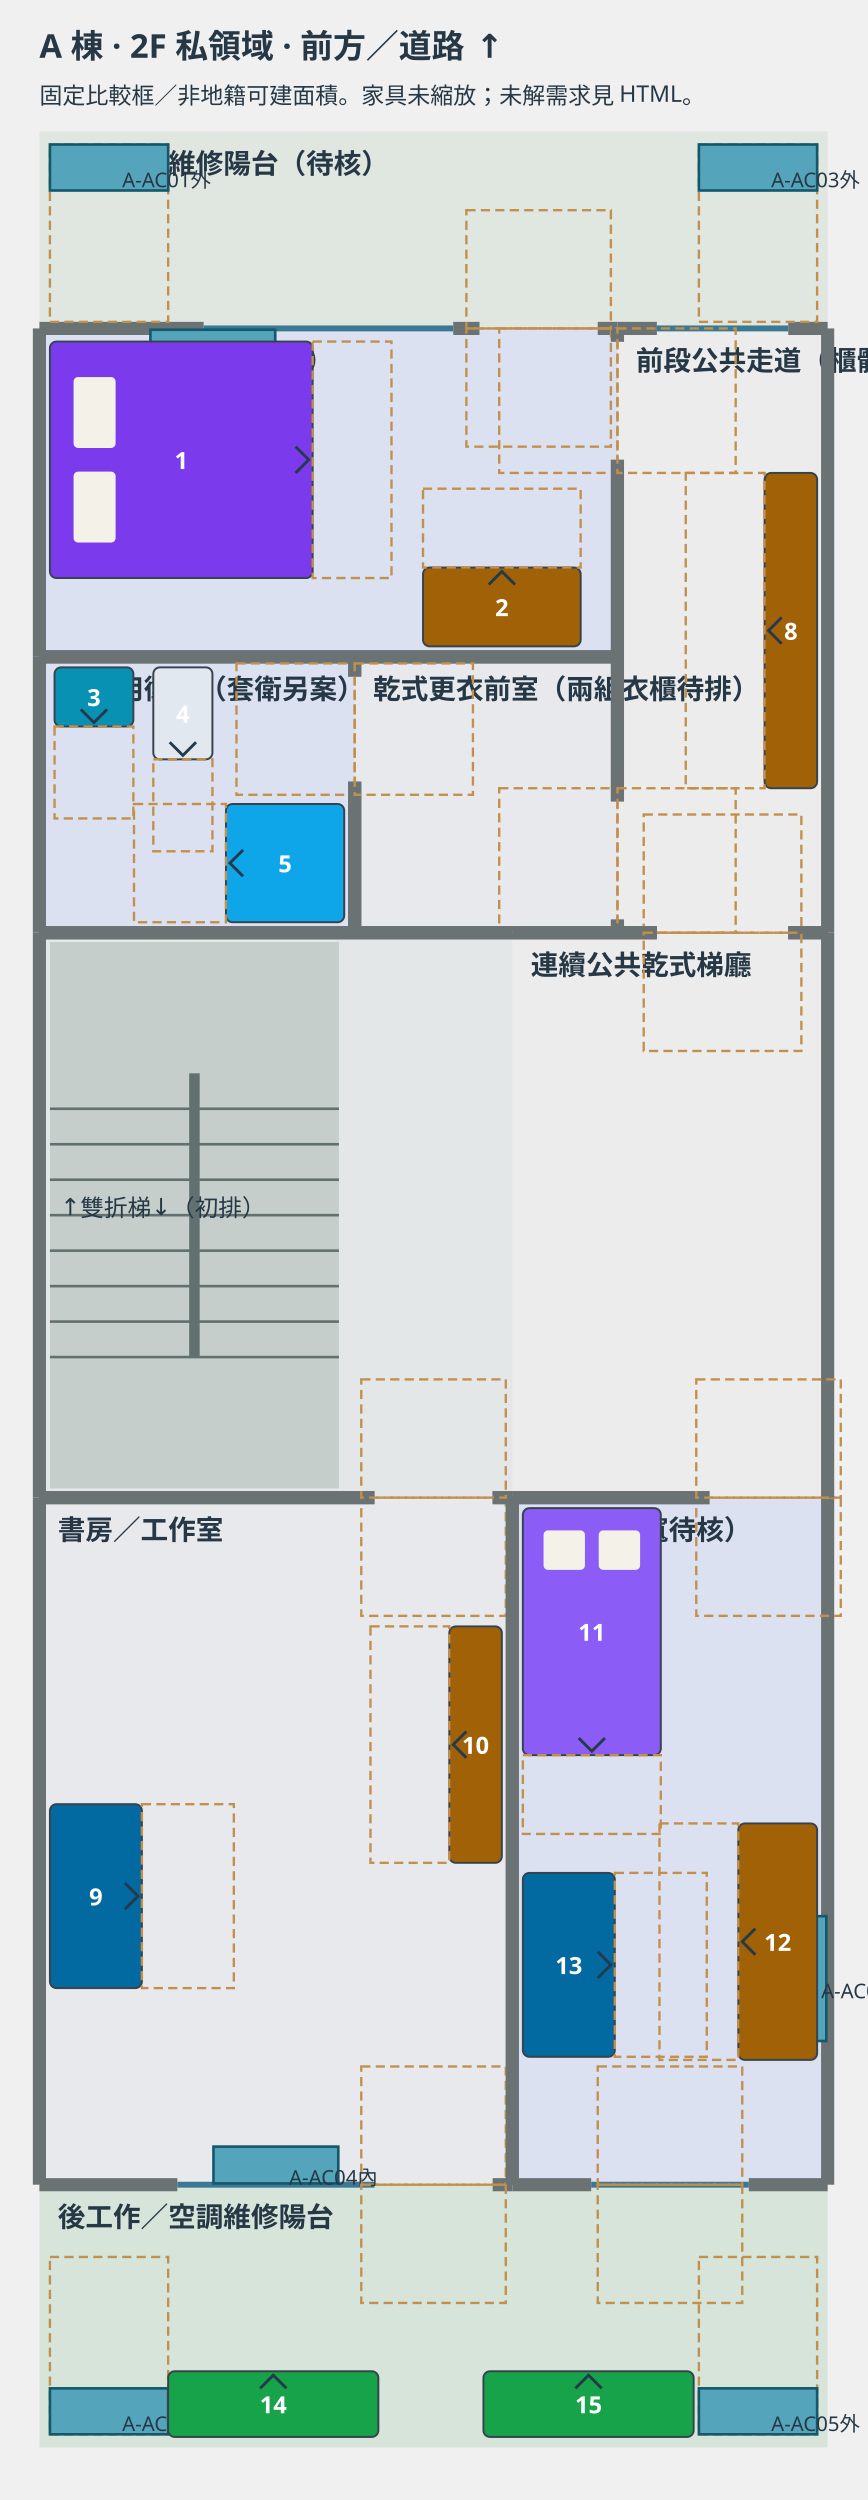
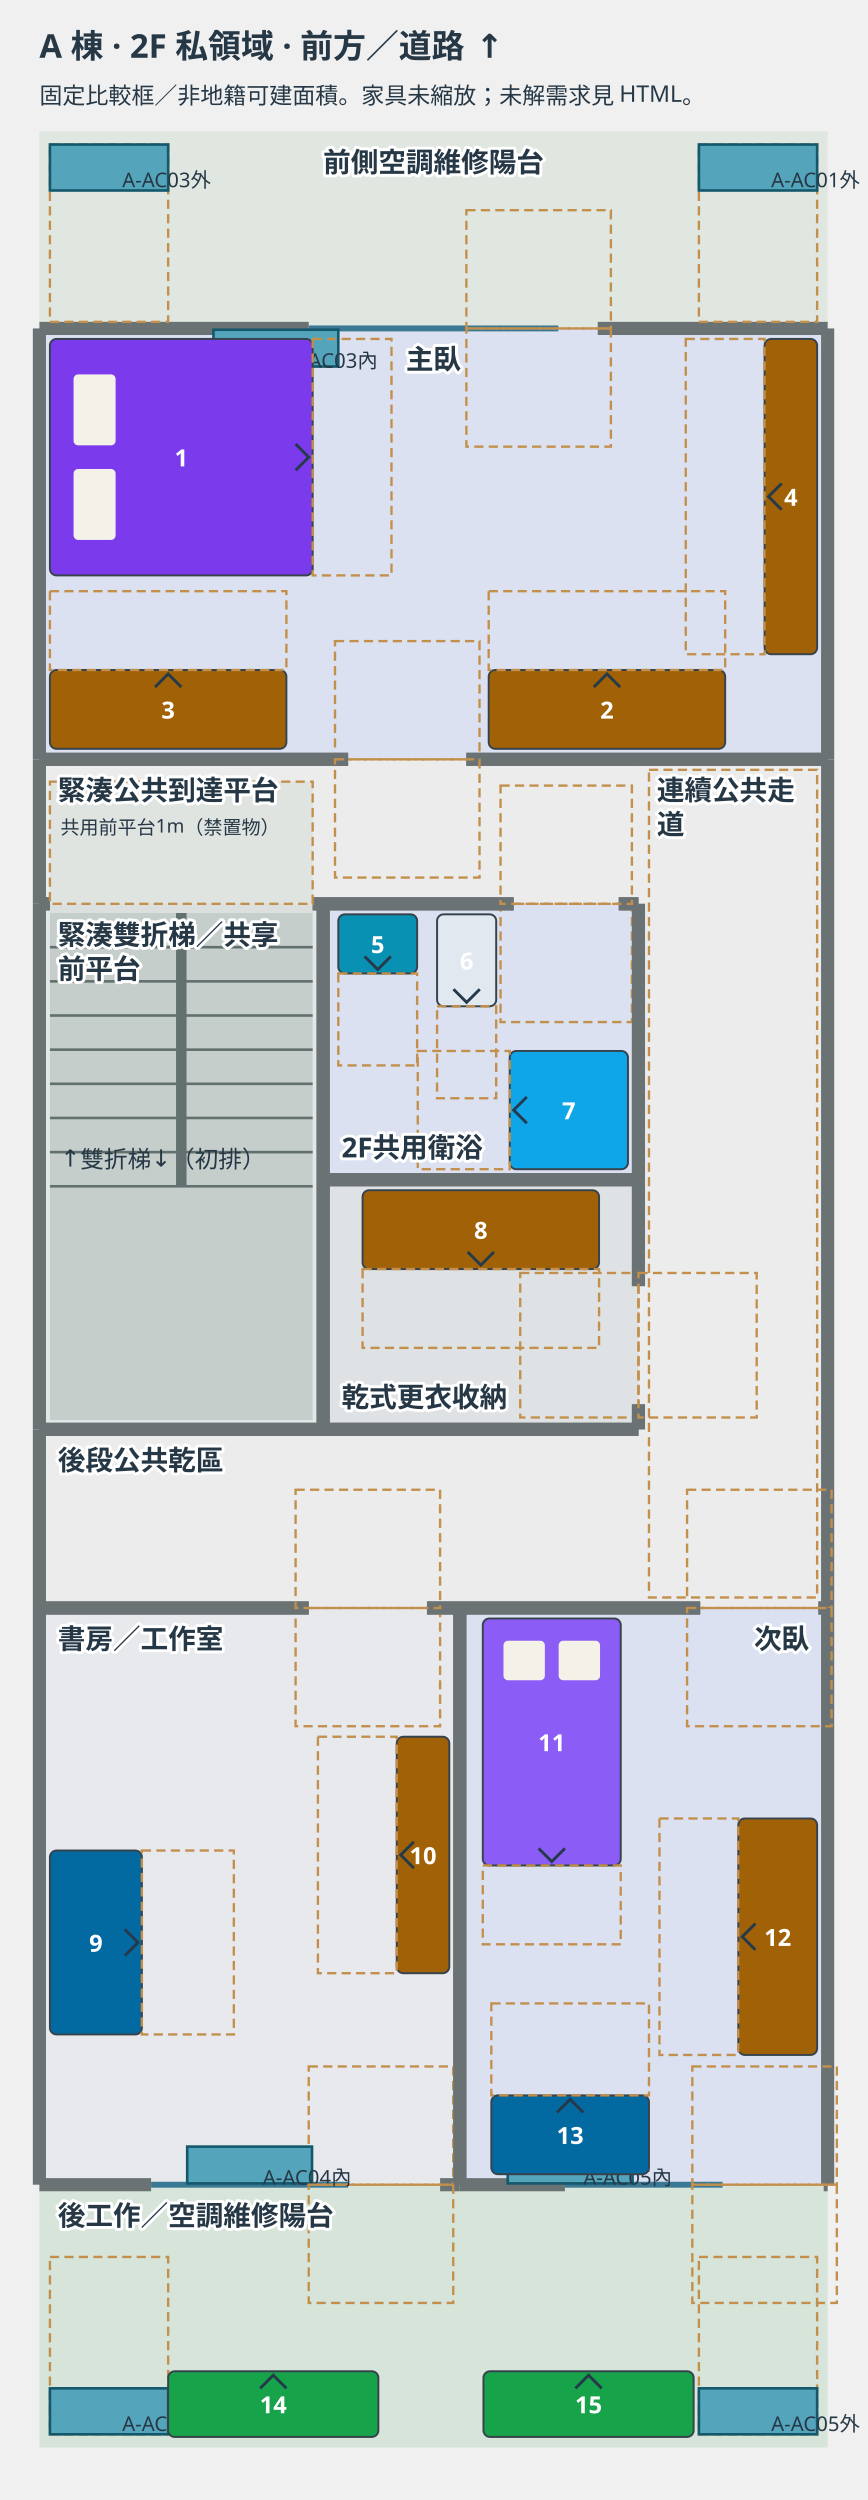
<svg xmlns="http://www.w3.org/2000/svg" viewBox="-300 -1000 6600 19030" role="img" aria-labelledby="plan-title plan-desc" data-schema="house-concept-furniture-plan-v1" data-building="A" data-floor="floor-2" data-geometry-source="tour_mm" data-frontage-study="keep-full-clear">
-   <style>text{font-family:system-ui,sans-serif;fill:#263846} .room-name{font-size:210px;font-weight:600} .item-number{font-size:180px;font-weight:700;fill:#fff;text-anchor:middle} .wall{stroke:#6b7274;stroke-width:100} .allowance{fill:none;stroke:#c2904c;stroke-width:18;stroke-dasharray:70 40} .front-mark{stroke:#24394a;stroke-width:22;fill:none}</style>
+   <style>text{font-family:system-ui,sans-serif;fill:#263846} .room-name{font-size:210px;font-weight:600;paint-order:stroke fill;stroke:#fff;stroke-width:45;stroke-linejoin:round} .item-number{font-size:180px;font-weight:700;fill:#fff;text-anchor:middle} .wall{stroke:#6b7274;stroke-width:100} .allowance{fill:none;stroke:#c2904c;stroke-width:18;stroke-dasharray:70 40} .front-mark{stroke:#24394a;stroke-width:22;fill:none}</style>
  <text x="0" y="-560" font-size="250" font-weight="700">A 棟 · 2F 私領域 · 前方／道路 ↑</text>
  <text x="0" y="-210" font-size="175">固定比較框／非地籍可建面積。家具未縮放；未解需求見 HTML。</text>
-   <rect x="0" y="1500" width="4400" height="2500" fill="#7c9df0" fill-opacity="0.18" />
-   <rect x="0" y="4000" width="2400" height="2100" fill="#7c9df0" fill-opacity="0.18" />
-   <rect x="2400" y="4000" width="2000" height="2100" fill="#c3ccd9" fill-opacity="0.18" />
-   <rect x="4400" y="1500" width="1600" height="4600" fill="#d4ddd5" fill-opacity="0.18" />
-   <rect x="0" y="10400" width="3600" height="5230" fill="#c3ccd9" fill-opacity="0.18" />
-   <rect x="3600" y="10400" width="2400" height="5230" fill="#7c9df0" fill-opacity="0.18" />
+   <rect x="0" y="1500" width="6000" height="3280" fill="#7c9df0" fill-opacity="0.18" />
+   <rect x="2160" y="5880" width="2400" height="2100" fill="#7c9df0" fill-opacity="0.18" />
+   <rect x="2160" y="7980" width="2400" height="1900" fill="#90a4ae" fill-opacity="0.18" />
+   <rect x="4560" y="4780" width="1440" height="6460" fill="#d4ddd5" fill-opacity="0.18" />
+   <rect x="0" y="11240" width="3200" height="4390" fill="#c3ccd9" fill-opacity="0.18" />
+   <rect x="3200" y="11240" width="2800" height="4390" fill="#7c9df0" fill-opacity="0.18" />
  <rect x="0" y="15630" width="6000" height="2000" fill="#5fae74" fill-opacity="0.18" />
  <rect x="0" y="0" width="6000" height="1500" fill="#98b99a" fill-opacity="0.18" />
-   <rect x="0" y="6100" width="3600" height="4300" fill="#b0bec5" fill-opacity="0.18" />
-   <rect x="3600" y="6100" width="2400" height="4300" fill="#d4ddd5" fill-opacity="0.18" />
-   <g data-room-id="A:floor-2:master" data-space-group="" data-x-mm="0" data-y-mm="1500" data-w-mm="4400" data-h-mm="2500">
-     <a href="../model3d.html#mode=tour&amp;building=A&amp;floor=floor-2&amp;room=A%3Afloor-2%3Amaster&amp;view=plan" target="_blank">
-       <text x="140" y="1820" class="room-name">主臥（縮減收納提案）</text>
-     </a>
-     <line x1="0" x2="1250.0" y1="1500" y2="1500" stroke="#6b7274" stroke-width="100" data-wall-face="front" />
-     <line x1="3150.0" x2="3349.998" y1="1500" y2="1500" stroke="#6b7274" stroke-width="100" data-wall-face="front" />
-     <line x1="4249.998" x2="4400" y1="1500" y2="1500" stroke="#6b7274" stroke-width="100" data-wall-face="front" />
-     <line x1="1250.0" x2="3150.0" y1="1500" y2="1500" stroke="#3b7894" stroke-width="45" data-wall-face="front" />
-     <line x1="0" x2="4400" y1="4000" y2="4000" stroke="#6b7274" stroke-width="100" data-wall-face="rear" />
-     <line x1="0" x2="0" y1="1500" y2="4000" stroke="#6b7274" stroke-width="100" data-wall-face="left" />
-     <line x1="4400" x2="4400" y1="1500" y2="1600.0" stroke="#6b7274" stroke-width="100" data-wall-face="right" />
-     <line x1="4400" x2="4400" y1="2500.0" y2="4000" stroke="#6b7274" stroke-width="100" data-wall-face="right" />
-     <rect x="3500.0" y="1500.0" width="900.0" height="1100.0" data-reserved="door-approach" class="allowance" />
+   <rect x="0" y="5880" width="2160" height="4000" fill="#b0bec5" fill-opacity="0.18" />
+   <rect x="0" y="9880" width="4560" height="1360" fill="#d4ddd5" fill-opacity="0.18" />
+   <rect x="0" y="4780" width="4560" height="1100" fill="#d4ddd5" fill-opacity="0.18" />
+   <g data-room-id="A:floor-2:master" data-space-group="" data-x-mm="0" data-y-mm="1500" data-w-mm="6000" data-h-mm="3280">
+     <line x1="0" x2="2050.0" y1="1500" y2="1500" stroke="#6b7274" stroke-width="100" data-wall-face="front" />
+     <line x1="4249.998" x2="6000" y1="1500" y2="1500" stroke="#6b7274" stroke-width="100" data-wall-face="front" />
+     <line x1="2050.0" x2="3950.0" y1="1500" y2="1500" stroke="#3b7894" stroke-width="45" data-wall-face="front" />
+     <line x1="0" x2="2350.002" y1="4780" y2="4780" stroke="#6b7274" stroke-width="100" data-wall-face="rear" />
+     <line x1="3250.002" x2="6000" y1="4780" y2="4780" stroke="#6b7274" stroke-width="100" data-wall-face="rear" />
+     <line x1="0" x2="0" y1="1500" y2="4780" stroke="#6b7274" stroke-width="100" data-wall-face="left" />
+     <line x1="6000" x2="6000" y1="1500" y2="4780" stroke="#6b7274" stroke-width="100" data-wall-face="right" />
+     <rect x="2250.0" y="3880.0" width="1100.0" height="900.0" data-reserved="door-approach" class="allowance" />
    <rect x="3250.0" y="1500.0" width="1100.0" height="900.0" data-reserved="door-approach" class="allowance" />
-     <rect x="845.0" y="1510.0" width="950" height="280" fill="#54a5bb" stroke="#14586c" stroke-width="20" data-hvac-id="A-AC03" data-hvac-type="indoor" />
-     <text x="1420.0" y="1800" font-size="155">A-AC03內</text>
-     <g data-furniture-id="A:floor-2:master:furniture:bed" data-status="planning-not-measured" data-center-x-mm="1080.0" data-center-y-mm="2500.0" data-width-mm="1800.0" data-depth-mm="2000.0" data-height-mm="950.0" data-rotation-deg="270" data-mount-height-mm="0.0" data-wall-anchor="left" transform="translate(1080.0 2500.0) rotate(-270)">
+     <rect x="1325.0" y="1510.0" width="950.0" height="280.0" fill="#54a5bb" stroke="#14586c" stroke-width="20" data-hvac-id="A-AC03" data-hvac-type="indoor" />
+     <text x="1900.0" y="1800" font-size="155" data-hvac-label-id="A-AC03" data-hvac-label-type="indoor">A-AC03內</text>
+     <g data-furniture-id="A:floor-2:master:furniture:bed" data-status="planning-not-measured" data-center-x-mm="1080.0" data-center-y-mm="2480.0" data-width-mm="1800.0" data-depth-mm="2000.0" data-height-mm="950.0" data-rotation-deg="270" data-mount-height-mm="0.0" data-wall-anchor="left" transform="translate(1080.0 2480.0) rotate(-270)">
      <rect x="-900.0" y="-1000.0" width="1800.0" height="2000.0" rx="50" fill="#7c3aed" stroke="#37434c" stroke-width="15" />
      <rect x="-630.0" y="500.0" width="540.0" height="320.0" rx="35" fill="#f4f1e8" />
      <rect x="90.0" y="500.0" width="540.0" height="320.0" rx="35" fill="#f4f1e8" />
      <path d="M -100 -870.0 L 0 -970.0 L 100 -870.0" class="front-mark" />
      <text x="0" y="70" transform="rotate(270)" class="item-number">1</text>
    </g>
-     <rect x="2080.0" y="1600.0" width="600.0" height="1800.0" class="allowance" />
-     <g data-furniture-id="A:floor-2:master:furniture:wardrobe" data-status="planning-not-measured" data-center-x-mm="3520.0" data-center-y-mm="3620.0" data-width-mm="1200.0" data-depth-mm="600.0" data-height-mm="2200.0" data-rotation-deg="0" data-mount-height-mm="0.0" data-wall-anchor="rear" transform="translate(3520.0 3620.0) rotate(0)">
-       <rect x="-600.0" y="-300.0" width="1200.0" height="600.0" rx="50" fill="#a16207" stroke="#37434c" stroke-width="15" />
+     <rect x="2080.0" y="1580.0" width="600.0" height="1800.0" class="allowance" />
+     <g data-furniture-id="A:floor-2:master:furniture:wardrobe" data-status="planning-not-measured" data-center-x-mm="4320.0" data-center-y-mm="4400.0" data-width-mm="1800.0" data-depth-mm="600.0" data-height-mm="2200.0" data-rotation-deg="0" data-mount-height-mm="0.0" data-wall-anchor="rear" transform="translate(4320.0 4400.0) rotate(0)">
+       <rect x="-900.0" y="-300.0" width="1800.0" height="600.0" rx="50" fill="#a16207" stroke="#37434c" stroke-width="15" />
      <path d="M -100 -170.0 L 0 -270.0 L 100 -170.0" class="front-mark" />
      <text x="0" y="70" transform="rotate(0)" class="item-number">2</text>
    </g>
-     <rect x="2920.0" y="2720.0" width="1200.0" height="600.0" class="allowance" />
-   </g>
-   <g data-room-id="A:floor-2:master-bath" data-space-group="" data-x-mm="0" data-y-mm="4000" data-w-mm="2400" data-h-mm="2100">
-     <a href="../model3d.html#mode=tour&amp;building=A&amp;floor=floor-2&amp;room=A%3Afloor-2%3Amaster-bath&amp;view=plan" target="_blank">
-       <text x="140" y="4320" class="room-name">2F共用衛浴（套衛另案）</text>
-     </a>
-     <line x1="0" x2="2400" y1="4000" y2="4000" stroke="#6b7274" stroke-width="100" data-wall-face="front" />
-     <line x1="0" x2="2400" y1="6100" y2="6100" stroke="#6b7274" stroke-width="100" data-wall-face="rear" />
-     <line x1="0" x2="0" y1="4000" y2="6100" stroke="#6b7274" stroke-width="100" data-wall-face="left" />
-     <line x1="2400" x2="2400" y1="4000" y2="4150.001" stroke="#6b7274" stroke-width="100" data-wall-face="right" />
-     <line x1="2400" x2="2400" y1="4950.001" y2="6100" stroke="#6b7274" stroke-width="100" data-wall-face="right" />
-     <rect x="1500.0" y="4050.0" width="900.0" height="1000.0" data-reserved="door-approach" class="allowance" />
-     <g data-furniture-id="A:floor-2:master-bath:furniture:vanity" data-status="planning-not-measured" data-center-x-mm="415.2" data-center-y-mm="4305.0" data-width-mm="600.0" data-depth-mm="450.0" data-height-mm="850.0" data-rotation-deg="180" data-mount-height-mm="0.0" data-wall-anchor="front" transform="translate(415.2 4305.0) rotate(-180)">
+     <rect x="3420.0" y="3500.0" width="1800.0" height="600.0" class="allowance" />
+     <g data-furniture-id="A:floor-2:master:furniture:wardrobe-right" data-status="planning-not-measured" data-center-x-mm="980.0" data-center-y-mm="4400.0" data-width-mm="1800.0" data-depth-mm="600.0" data-height-mm="2200.0" data-rotation-deg="0" data-mount-height-mm="0.0" data-wall-anchor="rear" transform="translate(980.0 4400.0) rotate(0)">
+       <rect x="-900.0" y="-300.0" width="1800.0" height="600.0" rx="50" fill="#a16207" stroke="#37434c" stroke-width="15" />
+       <path d="M -100 -170.0 L 0 -270.0 L 100 -170.0" class="front-mark" />
+       <text x="0" y="70" transform="rotate(0)" class="item-number">3</text>
+     </g>
+     <rect x="80.0" y="3500.0" width="1800.0" height="600.0" class="allowance" />
+     <g data-furniture-id="A:floor-2:master:furniture:hall-cabinet" data-status="planning-not-measured" data-center-x-mm="5720.0" data-center-y-mm="2780.0" data-width-mm="2400.0" data-depth-mm="400.0" data-height-mm="2200.0" data-rotation-deg="90" data-mount-height-mm="0.0" data-wall-anchor="right" transform="translate(5720.0 2780.0) rotate(-90)">
+       <rect x="-1200.0" y="-200.0" width="2400.0" height="400.0" rx="50" fill="#a16207" stroke="#37434c" stroke-width="15" />
+       <path d="M -100 -70.0 L 0 -170.0 L 100 -70.0" class="front-mark" />
+       <text x="0" y="70" transform="rotate(90)" class="item-number">4</text>
+     </g>
+     <rect x="4920.0" y="1580.0" width="600.0" height="2400.0" class="allowance" />
+   </g>
+   <g data-room-id="A:floor-2:master-bath" data-space-group="" data-x-mm="2160" data-y-mm="5880" data-w-mm="2400" data-h-mm="2100">
+     <line x1="2160" x2="3609.999" y1="5880" y2="5880" stroke="#6b7274" stroke-width="100" data-wall-face="front" />
+     <line x1="4409.999" x2="4560" y1="5880" y2="5880" stroke="#6b7274" stroke-width="100" data-wall-face="front" />
+     <line x1="2160" x2="4560" y1="7980" y2="7980" stroke="#6b7274" stroke-width="100" data-wall-face="rear" />
+     <line x1="2160" x2="2160" y1="5880" y2="7980" stroke="#6b7274" stroke-width="100" data-wall-face="left" />
+     <line x1="4560" x2="4560" y1="5880" y2="7980" stroke="#6b7274" stroke-width="100" data-wall-face="right" />
+     <rect x="3510.0" y="5880.0" width="1000.0" height="900.0" data-reserved="door-approach" class="allowance" />
+     <g data-furniture-id="A:floor-2:master-bath:furniture:vanity" data-status="planning-not-measured" data-center-x-mm="2575.2" data-center-y-mm="6185.0" data-width-mm="600.0" data-depth-mm="450.0" data-height-mm="850.0" data-rotation-deg="180" data-mount-height-mm="0.0" data-wall-anchor="front" transform="translate(2575.2 6185.0) rotate(-180)">
      <rect x="-300.0" y="-225.0" width="600.0" height="450.0" rx="50" fill="#0891b2" stroke="#37434c" stroke-width="15" />
      <path d="M -100 -95.0 L 0 -195.0 L 100 -95.0" class="front-mark" />
-       <text x="0" y="70" transform="rotate(180)" class="item-number">3</text>
-     </g>
-     <rect x="115.2" y="4530.0" width="600.0" height="700.0" class="allowance" />
-     <g data-furniture-id="A:floor-2:master-bath:furniture:toilet" data-status="planning-not-measured" data-center-x-mm="1092.0" data-center-y-mm="4430.0" data-width-mm="450.0" data-depth-mm="700.0" data-height-mm="800.0" data-rotation-deg="180" data-mount-height-mm="0.0" data-wall-anchor="front" transform="translate(1092.0 4430.0) rotate(-180)">
+       <text x="0" y="70" transform="rotate(180)" class="item-number">5</text>
+     </g>
+     <rect x="2275.2" y="6410.0" width="600.0" height="700.0" class="allowance" />
+     <g data-furniture-id="A:floor-2:master-bath:furniture:toilet" data-status="planning-not-measured" data-center-x-mm="3252.0" data-center-y-mm="6310.0" data-width-mm="450.0" data-depth-mm="700.0" data-height-mm="800.0" data-rotation-deg="180" data-mount-height-mm="0.0" data-wall-anchor="front" transform="translate(3252.0 6310.0) rotate(-180)">
      <rect x="-225.0" y="-350.0" width="450.0" height="700.0" rx="50" fill="#e2e8f0" stroke="#37434c" stroke-width="15" />
      <path d="M -100 -220.0 L 0 -320.0 L 100 -220.0" class="front-mark" />
-       <text x="0" y="70" transform="rotate(180)" class="item-number">4</text>
-     </g>
-     <rect x="867.0" y="4780.0" width="450.0" height="700.0" class="allowance" />
-     <g data-furniture-id="A:floor-2:master-bath:furniture:shower" data-status="planning-not-measured" data-center-x-mm="1870.0" data-center-y-mm="5570.0" data-width-mm="900.0" data-depth-mm="900.0" data-height-mm="2000.0" data-rotation-deg="90" data-mount-height-mm="0.0" data-wall-anchor="right" transform="translate(1870.0 5570.0) rotate(-90)">
+       <text x="0" y="70" transform="rotate(180)" class="item-number">6</text>
+     </g>
+     <rect x="3027.0" y="6660.0" width="450.0" height="700.0" class="allowance" />
+     <g data-furniture-id="A:floor-2:master-bath:furniture:shower" data-status="planning-not-measured" data-center-x-mm="4030.0" data-center-y-mm="7450.0" data-width-mm="900.0" data-depth-mm="900.0" data-height-mm="2000.0" data-rotation-deg="90" data-mount-height-mm="0.0" data-wall-anchor="right" transform="translate(4030.0 7450.0) rotate(-90)">
      <rect x="-450.0" y="-450.0" width="900.0" height="900.0" rx="50" fill="#0ea5e9" stroke="#37434c" stroke-width="15" />
      <path d="M -100 -320.0 L 0 -420.0 L 100 -320.0" class="front-mark" />
-       <text x="0" y="70" transform="rotate(90)" class="item-number">5</text>
-     </g>
-     <rect x="720.0" y="5120.0" width="700.0" height="900.0" class="allowance" />
-   </g>
-   <g data-room-id="A:floor-2:walkin" data-space-group="" data-x-mm="2400" data-y-mm="4000" data-w-mm="2000" data-h-mm="2100">
-     <a href="../model3d.html#mode=tour&amp;building=A&amp;floor=floor-2&amp;room=A%3Afloor-2%3Awalkin&amp;view=plan" target="_blank">
-       <text x="2540" y="4320" class="room-name">乾式更衣前室（兩組衣櫃待排）</text>
-     </a>
-     <line x1="2400" x2="4400" y1="4000" y2="4000" stroke="#6b7274" stroke-width="100" data-wall-face="front" />
-     <line x1="2400" x2="4400" y1="6100" y2="6100" stroke="#6b7274" stroke-width="100" data-wall-face="rear" />
-     <line x1="2400" x2="2400" y1="4000" y2="4150.001" stroke="#6b7274" stroke-width="100" data-wall-face="left" />
-     <line x1="2400" x2="2400" y1="4950.001" y2="6100" stroke="#6b7274" stroke-width="100" data-wall-face="left" />
-     <line x1="4400" x2="4400" y1="4000" y2="5099.999" stroke="#6b7274" stroke-width="100" data-wall-face="right" />
-     <line x1="4400" x2="4400" y1="5999.999" y2="6100" stroke="#6b7274" stroke-width="100" data-wall-face="right" />
-     <rect x="3500.0" y="5000.0" width="900.0" height="1100.0" data-reserved="door-approach" class="allowance" />
-     <rect x="2400.0" y="4050.0" width="900.0" height="1000.0" data-reserved="door-approach" class="allowance" />
-     <g data-furniture-id="A:floor-2:walkin:furniture:wardrobe-left" data-status="pending-layout" data-center-x-mm="3380.0" data-center-y-mm="5720.0" data-width-mm="1800.0" data-depth-mm="600.0" data-height-mm="2200.0" data-rotation-deg="0" data-mount-height-mm="0.0" data-wall-anchor="rear" />
-     <g data-furniture-id="A:floor-2:walkin:furniture:wardrobe-right" data-status="pending-layout" data-center-x-mm="3420.0" data-center-y-mm="5720.0" data-width-mm="1800.0" data-depth-mm="600.0" data-height-mm="2200.0" data-rotation-deg="0" data-mount-height-mm="0.0" data-wall-anchor="rear" />
-   </g>
-   <g data-room-id="A:floor-2:hall2" data-space-group="" data-x-mm="4400" data-y-mm="1500" data-w-mm="1600" data-h-mm="4600">
-     <a href="../model3d.html#mode=tour&amp;building=A&amp;floor=floor-2&amp;room=A%3Afloor-2%3Ahall2&amp;view=plan" target="_blank">
-       <text x="4540" y="1820" class="room-name">前段公共走道（櫃體操作分時）</text>
-     </a>
-     <line x1="4400" x2="4700.0" y1="1500" y2="1500" stroke="#6b7274" stroke-width="100" data-wall-face="front" />
-     <line x1="5700.0" x2="6000" y1="1500" y2="1500" stroke="#6b7274" stroke-width="100" data-wall-face="front" />
-     <line x1="4700.0" x2="5700.0" y1="1500" y2="1500" stroke="#3b7894" stroke-width="45" data-wall-face="front" />
-     <line x1="4400" x2="4700.0" y1="6100" y2="6100" stroke="#6b7274" stroke-width="100" data-wall-face="rear" />
-     <line x1="5700.0" x2="6000" y1="6100" y2="6100" stroke="#6b7274" stroke-width="100" data-wall-face="rear" />
-     <line x1="4400" x2="4400" y1="1500" y2="1599.999" stroke="#6b7274" stroke-width="100" data-wall-face="left" />
-     <line x1="4400" x2="4400" y1="2499.999" y2="5100.001" stroke="#6b7274" stroke-width="100" data-wall-face="left" />
-     <line x1="4400" x2="4400" y1="6000.001" y2="6100" stroke="#6b7274" stroke-width="100" data-wall-face="left" />
-     <line x1="6000" x2="6000" y1="1500" y2="6100" stroke="#6b7274" stroke-width="100" data-wall-face="right" />
-     <rect x="4400.0" y="1500.0" width="900.0" height="1100.0" data-reserved="door-approach" class="allowance" />
-     <rect x="4400.0" y="5000.0" width="900.0" height="1100.0" data-reserved="door-approach" class="allowance" />
-     <rect x="4600.0" y="5200.0" width="1200.0" height="900.0" data-reserved="door-approach" class="allowance" />
-     <g data-furniture-id="A:floor-2:hall2:furniture:hall-cabinet" data-status="planning-not-measured" data-center-x-mm="5720.0" data-center-y-mm="3800.0" data-width-mm="2400.0" data-depth-mm="400.0" data-height-mm="2200.0" data-rotation-deg="90" data-mount-height-mm="0.0" data-wall-anchor="right" transform="translate(5720.0 3800.0) rotate(-90)">
-       <rect x="-1200.0" y="-200.0" width="2400.0" height="400.0" rx="50" fill="#a16207" stroke="#37434c" stroke-width="15" />
-       <path d="M -100 -70.0 L 0 -170.0 L 100 -70.0" class="front-mark" />
-       <text x="0" y="70" transform="rotate(90)" class="item-number">8</text>
-     </g>
-     <rect x="4920.0" y="2600.0" width="600.0" height="2400.0" class="allowance" />
-   </g>
-   <g data-room-id="A:floor-2:study" data-space-group="" data-x-mm="0" data-y-mm="10400" data-w-mm="3600" data-h-mm="5230">
-     <a href="../model3d.html#mode=tour&amp;building=A&amp;floor=floor-2&amp;room=A%3Afloor-2%3Astudy&amp;view=plan" target="_blank">
-       <text x="140" y="10720" class="room-name">書房／工作室</text>
-     </a>
-     <line x1="0" x2="2549.999" y1="10400" y2="10400" stroke="#6b7274" stroke-width="100" data-wall-face="front" />
-     <line x1="3449.999" x2="3600" y1="10400" y2="10400" stroke="#6b7274" stroke-width="100" data-wall-face="front" />
-     <line x1="0" x2="1050.0" y1="15630" y2="15630" stroke="#6b7274" stroke-width="100" data-wall-face="rear" />
-     <line x1="3449.999" x2="3600" y1="15630" y2="15630" stroke="#6b7274" stroke-width="100" data-wall-face="rear" />
-     <line x1="1050.0" x2="2550.0" y1="15630" y2="15630" stroke="#3b7894" stroke-width="45" data-wall-face="rear" />
-     <line x1="0" x2="0" y1="10400" y2="15630" stroke="#6b7274" stroke-width="100" data-wall-face="left" />
-     <line x1="3600" x2="3600" y1="10400" y2="15630" stroke="#6b7274" stroke-width="100" data-wall-face="right" />
-     <rect x="2450.0" y="10400.0" width="1100.0" height="900.0" data-reserved="door-approach" class="allowance" />
-     <rect x="2450.0" y="14730.0" width="1100.0" height="900.0" data-reserved="door-approach" class="allowance" />
-     <rect x="1325.0" y="15340.0" width="950" height="280" fill="#54a5bb" stroke="#14586c" stroke-width="20" data-hvac-id="A-AC04" data-hvac-type="indoor" />
-     <text x="1900.0" y="15630" font-size="155">A-AC04內</text>
-     <g data-furniture-id="A:floor-2:study:furniture:desk" data-status="planning-not-measured" data-center-x-mm="430.0" data-center-y-mm="13433.4" data-width-mm="1400.0" data-depth-mm="700.0" data-height-mm="750.0" data-rotation-deg="270" data-mount-height-mm="0.0" data-wall-anchor="left" transform="translate(430.0 13433.4) rotate(-270)">
+       <text x="0" y="70" transform="rotate(90)" class="item-number">7</text>
+     </g>
+     <rect x="2880.0" y="7000.0" width="700.0" height="900.0" class="allowance" />
+   </g>
+   <g data-room-id="A:floor-2:walkin" data-space-group="" data-x-mm="2160" data-y-mm="7980" data-w-mm="2400" data-h-mm="1900">
+     <line x1="2160" x2="4560" y1="7980" y2="7980" stroke="#6b7274" stroke-width="100" data-wall-face="front" />
+     <line x1="2160" x2="4560" y1="9880" y2="9880" stroke="#6b7274" stroke-width="100" data-wall-face="rear" />
+     <line x1="2160" x2="2160" y1="7980" y2="9880" stroke="#6b7274" stroke-width="100" data-wall-face="left" />
+     <line x1="4560" x2="4560" y1="7980" y2="8790" stroke="#6b7274" stroke-width="100" data-wall-face="right" />
+     <line x1="4560" x2="4560" y1="9690" y2="9880" stroke="#6b7274" stroke-width="100" data-wall-face="right" />
+     <rect x="3660.0" y="8690.0" width="900.0" height="1100.0" data-reserved="door-approach" class="allowance" />
+     <g data-furniture-id="A:floor-2:walkin:furniture:wardrobe-left" data-status="planning-not-measured" data-center-x-mm="3360.0" data-center-y-mm="8360.0" data-width-mm="1800.0" data-depth-mm="600.0" data-height-mm="2200.0" data-rotation-deg="180" data-mount-height-mm="0.0" data-wall-anchor="front" transform="translate(3360.0 8360.0) rotate(-180)">
+       <rect x="-900.0" y="-300.0" width="1800.0" height="600.0" rx="50" fill="#a16207" stroke="#37434c" stroke-width="15" />
+       <path d="M -100 -170.0 L 0 -270.0 L 100 -170.0" class="front-mark" />
+       <text x="0" y="70" transform="rotate(180)" class="item-number">8</text>
+     </g>
+     <rect x="2460.0" y="8660.0" width="1800.0" height="600.0" class="allowance" />
+   </g>
+   <g data-room-id="A:floor-2:hall2" data-space-group="" data-x-mm="4560" data-y-mm="4780" data-w-mm="1440" data-h-mm="6460">
+     <line x1="4560" x2="6000" y1="4780" y2="4780" stroke="#6b7274" stroke-width="100" data-wall-face="front" />
+     <line x1="4560" x2="5030" y1="11240" y2="11240" stroke="#6b7274" stroke-width="100" data-wall-face="rear" />
+     <line x1="5930" x2="6000" y1="11240" y2="11240" stroke="#6b7274" stroke-width="100" data-wall-face="rear" />
+     <line x1="4560" x2="4560" y1="5879.998" y2="8789.997" stroke="#6b7274" stroke-width="100" data-wall-face="left" />
+     <line x1="4560" x2="4560" y1="9689.997" y2="9880.001" stroke="#6b7274" stroke-width="100" data-wall-face="left" />
+     <line x1="6000" x2="6000" y1="4780" y2="11240" stroke="#6b7274" stroke-width="100" data-wall-face="right" />
+     <rect x="4640" y="4860" width="1280" height="6300" data-reserved="circulation" class="allowance" />
+     <rect x="4560.0" y="8690.0" width="900.0" height="1100.0" data-reserved="door-approach" class="allowance" />
+     <rect x="4930.0" y="10340.0" width="1100.0" height="900.0" data-reserved="door-approach" class="allowance" />
+   </g>
+   <g data-room-id="A:floor-2:study" data-space-group="" data-x-mm="0" data-y-mm="11240" data-w-mm="3200" data-h-mm="4390">
+     <line x1="0" x2="2050.0" y1="11240" y2="11240" stroke="#6b7274" stroke-width="100" data-wall-face="front" />
+     <line x1="2950.0" x2="3200" y1="11240" y2="11240" stroke="#6b7274" stroke-width="100" data-wall-face="front" />
+     <line x1="0" x2="850.0" y1="15630" y2="15630" stroke="#6b7274" stroke-width="100" data-wall-face="rear" />
+     <line x1="3050.0" x2="3200" y1="15630" y2="15630" stroke="#6b7274" stroke-width="100" data-wall-face="rear" />
+     <line x1="850.0" x2="2350.0" y1="15630" y2="15630" stroke="#3b7894" stroke-width="45" data-wall-face="rear" />
+     <line x1="0" x2="0" y1="11240" y2="15630" stroke="#6b7274" stroke-width="100" data-wall-face="left" />
+     <line x1="3200" x2="3200" y1="11240" y2="15630" stroke="#6b7274" stroke-width="100" data-wall-face="right" />
+     <rect x="1950.0" y="11240.0" width="1100.0" height="900.0" data-reserved="door-approach" class="allowance" />
+     <rect x="2050.0" y="14730.0" width="1100.0" height="900.0" data-reserved="door-approach" class="allowance" />
+     <rect x="1125.0" y="15340.0" width="950.0" height="280.0" fill="#54a5bb" stroke="#14586c" stroke-width="20" data-hvac-id="A-AC04" data-hvac-type="indoor" />
+     <text x="1700.0" y="15630" font-size="155" data-hvac-label-id="A-AC04" data-hvac-label-type="indoor">A-AC04內</text>
+     <g data-furniture-id="A:floor-2:study:furniture:desk" data-status="planning-not-measured" data-center-x-mm="430.0" data-center-y-mm="13786.2" data-width-mm="1400.0" data-depth-mm="700.0" data-height-mm="750.0" data-rotation-deg="270" data-mount-height-mm="0.0" data-wall-anchor="left" transform="translate(430.0 13786.2) rotate(-270)">
      <rect x="-700.0" y="-350.0" width="1400.0" height="700.0" rx="50" fill="#0369a1" stroke="#37434c" stroke-width="15" />
      <path d="M -100 -220.0 L 0 -320.0 L 100 -220.0" class="front-mark" />
      <text x="0" y="70" transform="rotate(270)" class="item-number">9</text>
    </g>
-     <rect x="780.0" y="12733.4" width="700.0" height="1400.0" class="allowance" />
-     <g data-furniture-id="A:floor-2:study:furniture:shelf" data-status="planning-not-measured" data-center-x-mm="3320.0" data-center-y-mm="12280.0" data-width-mm="1800.0" data-depth-mm="400.0" data-height-mm="2100.0" data-rotation-deg="90" data-mount-height-mm="0.0" data-wall-anchor="right" transform="translate(3320.0 12280.0) rotate(-90)">
+     <rect x="780.0" y="13086.2" width="700.0" height="1400.0" class="allowance" />
+     <g data-furniture-id="A:floor-2:study:furniture:shelf" data-status="planning-not-measured" data-center-x-mm="2920.0" data-center-y-mm="13120.0" data-width-mm="1800.0" data-depth-mm="400.0" data-height-mm="2100.0" data-rotation-deg="90" data-mount-height-mm="0.0" data-wall-anchor="right" transform="translate(2920.0 13120.0) rotate(-90)">
      <rect x="-900.0" y="-200.0" width="1800.0" height="400.0" rx="50" fill="#a16207" stroke="#37434c" stroke-width="15" />
      <path d="M -100 -70.0 L 0 -170.0 L 100 -70.0" class="front-mark" />
      <text x="0" y="70" transform="rotate(90)" class="item-number">10</text>
    </g>
-     <rect x="2520.0" y="11380.0" width="600.0" height="1800.0" class="allowance" />
-   </g>
-   <g data-room-id="A:floor-2:bedroom2" data-space-group="" data-x-mm="3600" data-y-mm="10400" data-w-mm="2400" data-h-mm="5230">
-     <a href="../model3d.html#mode=tour&amp;building=A&amp;floor=floor-2&amp;room=A%3Afloor-2%3Abedroom2&amp;view=plan" target="_blank">
-       <text x="3740" y="10720" class="room-name">次臥（淨寬待核）</text>
-     </a>
-     <line x1="3600" x2="5100.0" y1="10400" y2="10400" stroke="#6b7274" stroke-width="100" data-wall-face="front" />
-     <line x1="3600" x2="4200.0" y1="15630" y2="15630" stroke="#6b7274" stroke-width="100" data-wall-face="rear" />
-     <line x1="5400.0" x2="6000" y1="15630" y2="15630" stroke="#6b7274" stroke-width="100" data-wall-face="rear" />
-     <line x1="4200.0" x2="5400.0" y1="15630" y2="15630" stroke="#3b7894" stroke-width="45" data-wall-face="rear" />
-     <line x1="3600" x2="3600" y1="10400" y2="15630" stroke="#6b7274" stroke-width="100" data-wall-face="left" />
-     <line x1="6000" x2="6000" y1="10400" y2="15630" stroke="#6b7274" stroke-width="100" data-wall-face="right" />
-     <rect x="5000.0" y="10400.0" width="1100.0" height="900.0" data-reserved="door-approach" class="allowance" />
-     <rect x="4250.0" y="14730.0" width="1100.0" height="900.0" data-reserved="door-approach" class="allowance" />
-     <rect x="5710.0" y="13586.0" width="280" height="950" fill="#54a5bb" stroke="#14586c" stroke-width="20" data-hvac-id="A-AC05" data-hvac-type="indoor" />
-     <text x="5950" y="14211.0" font-size="155">A-AC05內</text>
-     <g data-furniture-id="A:floor-2:bedroom2:furniture:bed" data-status="planning-not-measured" data-center-x-mm="4205.0" data-center-y-mm="11420.0" data-width-mm="1050.0" data-depth-mm="1880.0" data-height-mm="850.0" data-rotation-deg="180" data-mount-height-mm="0.0" data-wall-anchor="front" transform="translate(4205.0 11420.0) rotate(-180)">
+     <rect x="2120.0" y="12220.0" width="600.0" height="1800.0" class="allowance" />
+   </g>
+   <g data-room-id="A:floor-2:bedroom2" data-space-group="" data-x-mm="3200" data-y-mm="11240" data-w-mm="2800" data-h-mm="4390">
+     <line x1="3200" x2="5030.001" y1="11240" y2="11240" stroke="#6b7274" stroke-width="100" data-wall-face="front" />
+     <line x1="5930.001" x2="6000" y1="11240" y2="11240" stroke="#6b7274" stroke-width="100" data-wall-face="front" />
+     <line x1="3200" x2="4000.0" y1="15630" y2="15630" stroke="#6b7274" stroke-width="100" data-wall-face="rear" />
+     <line x1="5969.999" x2="6000" y1="15630" y2="15630" stroke="#6b7274" stroke-width="100" data-wall-face="rear" />
+     <line x1="4000.0" x2="5200.0" y1="15630" y2="15630" stroke="#3b7894" stroke-width="45" data-wall-face="rear" />
+     <line x1="3200" x2="3200" y1="11240" y2="15630" stroke="#6b7274" stroke-width="100" data-wall-face="left" />
+     <line x1="6000" x2="6000" y1="11240" y2="15630" stroke="#6b7274" stroke-width="100" data-wall-face="right" />
+     <rect x="4930.0" y="11240.0" width="1100.0" height="900.0" data-reserved="door-approach" class="allowance" />
+     <rect x="4970.0" y="14730.0" width="1100.0" height="900.0" data-reserved="door-approach" class="allowance" />
+     <rect x="3565.0" y="15340.0" width="950.0" height="280.0" fill="#54a5bb" stroke="#14586c" stroke-width="20" data-hvac-id="A-AC05" data-hvac-type="indoor" />
+     <text x="4140.0" y="15630" font-size="155" data-hvac-label-id="A-AC05" data-hvac-label-type="indoor">A-AC05內</text>
+     <g data-furniture-id="A:floor-2:bedroom2:furniture:bed" data-status="planning-not-measured" data-center-x-mm="3900.0" data-center-y-mm="12260.0" data-width-mm="1050.0" data-depth-mm="1880.0" data-height-mm="850.0" data-rotation-deg="180" data-mount-height-mm="0.0" data-wall-anchor="front" transform="translate(3900.0 12260.0) rotate(-180)">
      <rect x="-525.0" y="-940.0" width="1050.0" height="1880.0" rx="50" fill="#8b5cf6" stroke="#37434c" stroke-width="15" />
      <rect x="-367.5" y="470.0" width="315.0" height="300.8" rx="35" fill="#f4f1e8" />
      <rect x="52.5" y="470.0" width="315.0" height="300.8" rx="35" fill="#f4f1e8" />
      <path d="M -100 -810.0 L 0 -910.0 L 100 -810.0" class="front-mark" />
      <text x="0" y="70" transform="rotate(180)" class="item-number">11</text>
    </g>
-     <rect x="3680.0" y="12360.0" width="1050.0" height="600.0" class="allowance" />
-     <g data-furniture-id="A:floor-2:bedroom2:furniture:wardrobe" data-status="planning-not-measured" data-center-x-mm="5620.0" data-center-y-mm="13780.0" data-width-mm="1800.0" data-depth-mm="600.0" data-height-mm="2200.0" data-rotation-deg="90" data-mount-height-mm="0.0" data-wall-anchor="right" transform="translate(5620.0 13780.0) rotate(-90)">
+     <rect x="3375.0" y="13200.0" width="1050.0" height="600.0" class="allowance" />
+     <g data-furniture-id="A:floor-2:bedroom2:furniture:wardrobe" data-status="planning-not-measured" data-center-x-mm="5620.0" data-center-y-mm="13742.3" data-width-mm="1800.0" data-depth-mm="600.0" data-height-mm="2200.0" data-rotation-deg="90" data-mount-height-mm="0.0" data-wall-anchor="right" transform="translate(5620.0 13742.3) rotate(-90)">
      <rect x="-900.0" y="-300.0" width="1800.0" height="600.0" rx="50" fill="#a16207" stroke="#37434c" stroke-width="15" />
      <path d="M -100 -170.0 L 0 -270.0 L 100 -170.0" class="front-mark" />
      <text x="0" y="70" transform="rotate(90)" class="item-number">12</text>
    </g>
-     <rect x="4720.0" y="12880.0" width="600.0" height="1800.0" class="allowance" />
-     <g data-furniture-id="A:floor-2:bedroom2:furniture:desk" data-status="planning-not-measured" data-center-x-mm="4030.0" data-center-y-mm="13956.4" data-width-mm="1400.0" data-depth-mm="700.0" data-height-mm="750.0" data-rotation-deg="270" data-mount-height-mm="0.0" data-wall-anchor="left" transform="translate(4030.0 13956.4) rotate(-270)">
-       <rect x="-700.0" y="-350.0" width="1400.0" height="700.0" rx="50" fill="#0369a1" stroke="#37434c" stroke-width="15" />
-       <path d="M -100 -220.0 L 0 -320.0 L 100 -220.0" class="front-mark" />
-       <text x="0" y="70" transform="rotate(270)" class="item-number">13</text>
-     </g>
-     <rect x="4380.0" y="13256.4" width="700.0" height="1400.0" class="allowance" />
+     <rect x="4720.0" y="12842.3" width="600.0" height="1800.0" class="allowance" />
+     <g data-furniture-id="A:floor-2:bedroom2:furniture:desk" data-status="planning-not-measured" data-center-x-mm="4040.0" data-center-y-mm="15250.0" data-width-mm="1200.0" data-depth-mm="600.0" data-height-mm="750.0" data-rotation-deg="0" data-mount-height-mm="0.0" data-wall-anchor="rear" transform="translate(4040.0 15250.0) rotate(0)">
+       <rect x="-600.0" y="-300.0" width="1200.0" height="600.0" rx="50" fill="#0369a1" stroke="#37434c" stroke-width="15" />
+       <path d="M -100 -170.0 L 0 -270.0 L 100 -170.0" class="front-mark" />
+       <text x="0" y="70" transform="rotate(0)" class="item-number">13</text>
+     </g>
+     <rect x="3440.0" y="14250.0" width="1200.0" height="700.0" class="allowance" />
  </g>
  <g data-room-id="A:floor-2:balcony2" data-space-group="" data-x-mm="0" data-y-mm="15630" data-w-mm="6000" data-h-mm="2000">
-     <a href="../model3d.html#mode=tour&amp;building=A&amp;floor=floor-2&amp;room=A%3Afloor-2%3Abalcony2&amp;view=plan" target="_blank">
-       <text x="140" y="15950" class="room-name">後工作／空調維修陽台</text>
-     </a>
    <rect x="80.0" y="16180" width="900.0" height="1350" data-reserved="hvac-service" class="allowance" />
    <rect x="5020.0" y="16180" width="900.0" height="1350" data-reserved="hvac-service" class="allowance" />
-     <rect x="2450.0" y="15630.0" width="1100.0" height="900.0" data-reserved="door-approach" class="allowance" />
-     <rect x="4250.0" y="15630.0" width="1100.0" height="900.0" data-reserved="door-approach" class="allowance" />
-     <rect x="80.0" y="17180.0" width="900" height="350" fill="#54a5bb" stroke="#14586c" stroke-width="20" data-hvac-id="A-AC04" data-hvac-type="outdoor" />
-     <text x="630.0" y="17505" font-size="155">A-AC04外</text>
-     <rect x="5020.0" y="17180.0" width="900" height="350" fill="#54a5bb" stroke="#14586c" stroke-width="20" data-hvac-id="A-AC05" data-hvac-type="outdoor" />
-     <text x="5570.0" y="17505" font-size="155">A-AC05外</text>
+     <rect x="2050.0" y="15630.0" width="1100.0" height="900.0" data-reserved="door-approach" class="allowance" />
+     <rect x="4970.0" y="15630.0" width="1100.0" height="900.0" data-reserved="door-approach" class="allowance" />
+     <rect x="80.0" y="17180.0" width="900.0" height="350.0" fill="#54a5bb" stroke="#14586c" stroke-width="20" data-hvac-id="A-AC04" data-hvac-type="outdoor" />
+     <text x="630.0" y="17505" font-size="155" data-hvac-label-id="A-AC04" data-hvac-label-type="outdoor">A-AC04外</text>
+     <rect x="5020.0" y="17180.0" width="900.0" height="350.0" fill="#54a5bb" stroke="#14586c" stroke-width="20" data-hvac-id="A-AC05" data-hvac-type="outdoor" />
+     <text x="5570.0" y="17505" font-size="155" data-hvac-label-id="A-AC05" data-hvac-label-type="outdoor">A-AC05外</text>
    <g data-furniture-id="A:floor-2:balcony2:furniture:planter-front" data-status="planning-not-measured" data-center-x-mm="1780.0" data-center-y-mm="17300.0" data-width-mm="1600.0" data-depth-mm="500.0" data-height-mm="550.0" data-rotation-deg="0" data-mount-height-mm="0.0" data-wall-anchor="rear" transform="translate(1780.0 17300.0) rotate(0)">
      <rect x="-800.0" y="-250.0" width="1600.0" height="500.0" rx="50" fill="#16a34a" stroke="#37434c" stroke-width="15" />
      <path d="M -100 -120.0 L 0 -220.0 L 100 -120.0" class="front-mark" />
      <text x="0" y="70" transform="rotate(0)" class="item-number">14</text>
    </g>
    <g data-furniture-id="A:floor-2:balcony2:furniture:planter-rear" data-status="planning-not-measured" data-center-x-mm="4180.0" data-center-y-mm="17300.0" data-width-mm="1600.0" data-depth-mm="500.0" data-height-mm="550.0" data-rotation-deg="0" data-mount-height-mm="0.0" data-wall-anchor="rear" transform="translate(4180.0 17300.0) rotate(0)">
      <rect x="-800.0" y="-250.0" width="1600.0" height="500.0" rx="50" fill="#16a34a" stroke="#37434c" stroke-width="15" />
      <path d="M -100 -120.0 L 0 -220.0 L 100 -120.0" class="front-mark" />
      <text x="0" y="70" transform="rotate(0)" class="item-number">15</text>
    </g>
  </g>
  <g data-room-id="A:floor-2:front-service" data-space-group="" data-x-mm="0" data-y-mm="0" data-w-mm="6000" data-h-mm="1500">
-     <a href="../model3d.html#mode=tour&amp;building=A&amp;floor=floor-2&amp;room=A%3Afloor-2%3Afront-service&amp;view=plan" target="_blank">
-       <text x="140" y="320" class="room-name">前側空調維修陽台（待核）</text>
-     </a>
+     <rect x="5020.0" y="100" width="900.0" height="1350" data-reserved="hvac-service" class="allowance" />
    <rect x="80.0" y="100" width="900.0" height="1350" data-reserved="hvac-service" class="allowance" />
-     <rect x="5020.0" y="100" width="900.0" height="1350" data-reserved="hvac-service" class="allowance" />
    <rect x="3250.0" y="600.0" width="1100.0" height="900.0" data-reserved="door-approach" class="allowance" />
-     <rect x="80.0" y="100.0" width="900" height="350" fill="#54a5bb" stroke="#14586c" stroke-width="20" data-hvac-id="A-AC01" data-hvac-type="outdoor" />
-     <text x="630.0" y="425" font-size="155">A-AC01外</text>
-     <rect x="5020.0" y="100.0" width="900" height="350" fill="#54a5bb" stroke="#14586c" stroke-width="20" data-hvac-id="A-AC03" data-hvac-type="outdoor" />
-     <text x="5570.0" y="425" font-size="155">A-AC03外</text>
-   </g>
-   <g data-room-id="A:floor-2:stair2" data-space-group="" data-x-mm="0" data-y-mm="6100" data-w-mm="3600" data-h-mm="4300">
-     <a href="../model3d.html#mode=tour&amp;building=A&amp;floor=floor-2&amp;room=A%3Afloor-2%3Astair2&amp;view=plan" target="_blank">
-       <text x="140" y="6420" class="room-name">正式樓梯／梯廳</text>
-     </a>
-     <line x1="0" x2="3600" y1="6100" y2="6100" stroke="#6b7274" stroke-width="100" data-wall-face="front" />
-     <line x1="0" x2="2549.999" y1="10400" y2="10400" stroke="#6b7274" stroke-width="100" data-wall-face="rear" />
-     <line x1="3449.999" x2="3600" y1="10400" y2="10400" stroke="#6b7274" stroke-width="100" data-wall-face="rear" />
-     <line x1="0" x2="0" y1="6100" y2="10400" stroke="#6b7274" stroke-width="100" data-wall-face="left" />
-     <rect x="2450.0" y="9500.0" width="1100.0" height="900.0" data-reserved="door-approach" class="allowance" />
-     <rect x="80" y="6170" width="2200" height="4160" fill="#c5ceca" data-stairs="two-flight-u-proposal-not-verified" />
-     <line x1="80" x2="2280" y1="7440.0" y2="7440.0" stroke="#62716f" stroke-width="20" />
-     <line x1="80" x2="2280" y1="7710.0" y2="7710.0" stroke="#62716f" stroke-width="20" />
-     <line x1="80" x2="2280" y1="7980.0" y2="7980.0" stroke="#62716f" stroke-width="20" />
-     <line x1="80" x2="2280" y1="8250.0" y2="8250.0" stroke="#62716f" stroke-width="20" />
-     <line x1="80" x2="2280" y1="8520.0" y2="8520.0" stroke="#62716f" stroke-width="20" />
-     <line x1="80" x2="2280" y1="8790.0" y2="8790.0" stroke="#62716f" stroke-width="20" />
-     <line x1="80" x2="2280" y1="9060.0" y2="9060.0" stroke="#62716f" stroke-width="20" />
-     <line x1="80" x2="2280" y1="9330.0" y2="9330.0" stroke="#62716f" stroke-width="20" />
-     <line x1="1180.0" x2="1180.0" y1="7170" y2="9330" stroke="#62716f" stroke-width="80" />
-     <text x="160" y="8250.0" font-size="180">↑雙折梯↓（初排）</text>
-   </g>
-   <g data-room-id="A:floor-2:rear-hall" data-space-group="" data-x-mm="3600" data-y-mm="6100" data-w-mm="2400" data-h-mm="4300">
-     <a href="../model3d.html#mode=tour&amp;building=A&amp;floor=floor-2&amp;room=A%3Afloor-2%3Arear-hall&amp;view=plan" target="_blank">
-       <text x="3740" y="6420" class="room-name">連續公共乾式梯廳</text>
-     </a>
-     <line x1="3600" x2="4700.001" y1="6100" y2="6100" stroke="#6b7274" stroke-width="100" data-wall-face="front" />
-     <line x1="5700.001" x2="6000" y1="6100" y2="6100" stroke="#6b7274" stroke-width="100" data-wall-face="front" />
-     <line x1="3600" x2="5100.0" y1="10400" y2="10400" stroke="#6b7274" stroke-width="100" data-wall-face="rear" />
-     <line x1="6000" x2="6000" y1="6100" y2="10400" stroke="#6b7274" stroke-width="100" data-wall-face="right" />
-     <rect x="4600.0" y="6100.0" width="1200.0" height="900.0" data-reserved="door-approach" class="allowance" />
-     <rect x="5000.0" y="9500.0" width="1100.0" height="900.0" data-reserved="door-approach" class="allowance" />
+     <rect x="5020.0" y="100.0" width="900.0" height="350.0" fill="#54a5bb" stroke="#14586c" stroke-width="20" data-hvac-id="A-AC01" data-hvac-type="outdoor" />
+     <text x="5570.0" y="425" font-size="155" data-hvac-label-id="A-AC01" data-hvac-label-type="outdoor">A-AC01外</text>
+     <rect x="80.0" y="100.0" width="900.0" height="350.0" fill="#54a5bb" stroke="#14586c" stroke-width="20" data-hvac-id="A-AC03" data-hvac-type="outdoor" />
+     <text x="630.0" y="425" font-size="155" data-hvac-label-id="A-AC03" data-hvac-label-type="outdoor">A-AC03外</text>
+   </g>
+   <g data-room-id="A:floor-2:stair2" data-space-group="" data-x-mm="0" data-y-mm="5880" data-w-mm="2160" data-h-mm="4000">
+     <line x1="0" x2="80.0" y1="5880" y2="5880" stroke="#6b7274" stroke-width="100" data-wall-face="front" />
+     <line x1="2080.0" x2="2160" y1="5880" y2="5880" stroke="#6b7274" stroke-width="100" data-wall-face="front" />
+     <line x1="0" x2="2160" y1="9880" y2="9880" stroke="#6b7274" stroke-width="100" data-wall-face="rear" />
+     <line x1="0" x2="0" y1="5880" y2="9880" stroke="#6b7274" stroke-width="100" data-wall-face="left" />
+     <line x1="2160" x2="2160" y1="5880" y2="9880" stroke="#6b7274" stroke-width="100" data-wall-face="right" />
+     <rect x="80" y="5950" width="2000" height="3860" fill="#c5ceca" data-stairs="two-flight-u-proposal-not-verified" />
+     <rect x="80" y="4950" width="2000" height="1000" fill="#c5ceca" fill-opacity="0.3" data-shared-stair-landing="A:floor-2:front-landing" />
+     <text x="160" y="5350" font-size="145">共用前平台1m（禁置物）</text>
+     <line x1="80" x2="2080" y1="6210.0" y2="6210.0" stroke="#62716f" stroke-width="20" />
+     <line x1="80" x2="2080" y1="6470.0" y2="6470.0" stroke="#62716f" stroke-width="20" />
+     <line x1="80" x2="2080" y1="6730.0" y2="6730.0" stroke="#62716f" stroke-width="20" />
+     <line x1="80" x2="2080" y1="6990.0" y2="6990.0" stroke="#62716f" stroke-width="20" />
+     <line x1="80" x2="2080" y1="7250.0" y2="7250.0" stroke="#62716f" stroke-width="20" />
+     <line x1="80" x2="2080" y1="7510.0" y2="7510.0" stroke="#62716f" stroke-width="20" />
+     <line x1="80" x2="2080" y1="7770.0" y2="7770.0" stroke="#62716f" stroke-width="20" />
+     <line x1="80" x2="2080" y1="8030.0" y2="8030.0" stroke="#62716f" stroke-width="20" />
+     <line x1="1080.0" x2="1080.0" y1="5950" y2="8030" stroke="#62716f" stroke-width="80" />
+     <text x="160" y="7880.0" font-size="180">↑雙折梯↓（初排）</text>
+   </g>
+   <g data-room-id="A:floor-2:rear-hall" data-space-group="" data-x-mm="0" data-y-mm="9880" data-w-mm="4560" data-h-mm="1360">
+     <line x1="0" x2="4560" y1="9880" y2="9880" stroke="#6b7274" stroke-width="100" data-wall-face="front" />
+     <line x1="0" x2="2050.002" y1="11240" y2="11240" stroke="#6b7274" stroke-width="100" data-wall-face="rear" />
+     <line x1="2950.002" x2="4560" y1="11240" y2="11240" stroke="#6b7274" stroke-width="100" data-wall-face="rear" />
+     <line x1="0" x2="0" y1="9880" y2="11240" stroke="#6b7274" stroke-width="100" data-wall-face="left" />
+     <rect x="1950.0" y="10340.0" width="1100.0" height="900.0" data-reserved="door-approach" class="allowance" />
+   </g>
+   <g data-room-id="A:floor-2:front-landing" data-space-group="" data-x-mm="0" data-y-mm="4780" data-w-mm="4560" data-h-mm="1100">
+     <line x1="0" x2="2350" y1="4780" y2="4780" stroke="#6b7274" stroke-width="100" data-wall-face="front" />
+     <line x1="3250" x2="4560" y1="4780" y2="4780" stroke="#6b7274" stroke-width="100" data-wall-face="front" />
+     <line x1="0" x2="80" y1="5880" y2="5880" stroke="#6b7274" stroke-width="100" data-wall-face="rear" />
+     <line x1="2080" x2="3610" y1="5880" y2="5880" stroke="#6b7274" stroke-width="100" data-wall-face="rear" />
+     <line x1="4410" x2="4560" y1="5880" y2="5880" stroke="#6b7274" stroke-width="100" data-wall-face="rear" />
+     <line x1="0" x2="0" y1="4780" y2="5880" stroke="#6b7274" stroke-width="100" data-wall-face="left" />
+     <rect x="80" y="4950" width="2000" height="930" data-reserved="stairs-landing" class="allowance" />
+     <rect x="2250.0" y="4780.0" width="1100.0" height="900.0" data-reserved="door-approach" class="allowance" />
+     <rect x="3510.0" y="4980.0" width="1000.0" height="900.0" data-reserved="door-approach" class="allowance" />
+   </g>
+   <g data-plan-labels="room-names">
+     <a href="../model3d.html#mode=tour&amp;building=A&amp;floor=floor-2&amp;room=A%3Afloor-2%3Amaster&amp;view=plan" target="_blank" data-label-room-id="A:floor-2:master" data-full-name="主臥（兩組衣櫃＋原淺櫃）" data-x-mm="2730.0" data-y-mm="1580" data-w-mm="540" data-h-mm="320" data-furniture-overlap="false" data-hvac-overlap="false">
+       <text x="2790.0" y="1810" class="room-name">
+         <tspan x="2790.0" dy="0">主臥</tspan>
+       </text>
+     </a>
+     <a href="../model3d.html#mode=tour&amp;building=A&amp;floor=floor-2&amp;room=A%3Afloor-2%3Amaster-bath&amp;view=plan" target="_blank" data-label-room-id="A:floor-2:master-bath" data-full-name="2F共用衛浴（套衛另案）" data-x-mm="2240" data-y-mm="7580" data-w-mm="1212.0" data-h-mm="320" data-furniture-overlap="false" data-hvac-overlap="false">
+       <text x="2300" y="7810" class="room-name">
+         <tspan x="2300" dy="0">2F共用衛浴</tspan>
+       </text>
+     </a>
+     <a href="../model3d.html#mode=tour&amp;building=A&amp;floor=floor-2&amp;room=A%3Afloor-2%3Awalkin&amp;view=plan" target="_blank" data-label-room-id="A:floor-2:walkin" data-full-name="乾式更衣收納（一組原衣櫃）" data-x-mm="2240" data-y-mm="9480" data-w-mm="1380" data-h-mm="320" data-furniture-overlap="false" data-hvac-overlap="false">
+       <text x="2300" y="9710" class="room-name">
+         <tspan x="2300" dy="0">乾式更衣收納</tspan>
+       </text>
+     </a>
+     <a href="../model3d.html#mode=tour&amp;building=A&amp;floor=floor-2&amp;room=A%3Afloor-2%3Ahall2&amp;view=plan" target="_blank" data-label-room-id="A:floor-2:hall2" data-full-name="連續公共走道（保持不置櫃）" data-x-mm="4640" data-y-mm="4860" data-w-mm="1170" data-h-mm="580" data-furniture-overlap="false" data-hvac-overlap="false">
+       <text x="4700" y="5090" class="room-name">
+         <tspan x="4700" dy="0">連續公共走</tspan>
+         <tspan x="4700" dy="260">道</tspan>
+       </text>
+     </a>
+     <a href="../model3d.html#mode=tour&amp;building=A&amp;floor=floor-2&amp;room=A%3Afloor-2%3Astudy&amp;view=plan" target="_blank" data-label-room-id="A:floor-2:study" data-full-name="書房／工作室" data-x-mm="80" data-y-mm="11320" data-w-mm="1380" data-h-mm="320" data-furniture-overlap="false" data-hvac-overlap="false">
+       <text x="140" y="11550" class="room-name">
+         <tspan x="140" dy="0">書房／工作室</tspan>
+       </text>
+     </a>
+     <a href="../model3d.html#mode=tour&amp;building=A&amp;floor=floor-2&amp;room=A%3Afloor-2%3Abedroom2&amp;view=plan" target="_blank" data-label-room-id="A:floor-2:bedroom2" data-full-name="次臥（向書房回收寬度）" data-x-mm="5380" data-y-mm="11320" data-w-mm="540" data-h-mm="320" data-furniture-overlap="false" data-hvac-overlap="false">
+       <text x="5440" y="11550" class="room-name">
+         <tspan x="5440" dy="0">次臥</tspan>
+       </text>
+     </a>
+     <a href="../model3d.html#mode=tour&amp;building=A&amp;floor=floor-2&amp;room=A%3Afloor-2%3Abalcony2&amp;view=plan" target="_blank" data-label-room-id="A:floor-2:balcony2" data-full-name="後工作／空調維修陽台" data-x-mm="80" data-y-mm="15710" data-w-mm="2220" data-h-mm="320" data-furniture-overlap="false" data-hvac-overlap="false">
+       <text x="140" y="15940" class="room-name">
+         <tspan x="140" dy="0">後工作／空調維修陽台</tspan>
+       </text>
+     </a>
+     <a href="../model3d.html#mode=tour&amp;building=A&amp;floor=floor-2&amp;room=A%3Afloor-2%3Afront-service&amp;view=plan" target="_blank" data-label-room-id="A:floor-2:front-service" data-full-name="前側空調維修陽台（待核）" data-x-mm="2100.0" data-y-mm="80" data-w-mm="1800" data-h-mm="320" data-furniture-overlap="false" data-hvac-overlap="false">
+       <text x="2160.0" y="310" class="room-name">
+         <tspan x="2160.0" dy="0">前側空調維修陽台</tspan>
+       </text>
+     </a>
+     <a href="../model3d.html#mode=tour&amp;building=A&amp;floor=floor-2&amp;room=A%3Afloor-2%3Astair2&amp;view=plan" target="_blank" data-label-room-id="A:floor-2:stair2" data-full-name="緊湊雙折梯／共享前平台" data-x-mm="80" data-y-mm="5960" data-w-mm="1800" data-h-mm="580" data-furniture-overlap="true" data-hvac-overlap="false">
+       <text x="140" y="6190" class="room-name">
+         <tspan x="140" dy="0">緊湊雙折梯／共享</tspan>
+         <tspan x="140" dy="260">前平台</tspan>
+       </text>
+     </a>
+     <a href="../model3d.html#mode=tour&amp;building=A&amp;floor=floor-2&amp;room=A%3Afloor-2%3Arear-hall&amp;view=plan" target="_blank" data-label-room-id="A:floor-2:rear-hall" data-full-name="後段公共乾區（不穿更衣室）" data-x-mm="80" data-y-mm="9960" data-w-mm="1380" data-h-mm="320" data-furniture-overlap="false" data-hvac-overlap="false">
+       <text x="140" y="10190" class="room-name">
+         <tspan x="140" dy="0">後段公共乾區</tspan>
+       </text>
+     </a>
+     <a href="../model3d.html#mode=tour&amp;building=A&amp;floor=floor-2&amp;room=A%3Afloor-2%3Afront-landing&amp;view=plan" target="_blank" data-label-room-id="A:floor-2:front-landing" data-full-name="緊湊公共到達平台（不置物）" data-x-mm="80" data-y-mm="4860" data-w-mm="1800" data-h-mm="320" data-furniture-overlap="false" data-hvac-overlap="false">
+       <text x="140" y="5090" class="room-name">
+         <tspan x="140" dy="0">緊湊公共到達平台</tspan>
+       </text>
+     </a>
  </g>
</svg>
